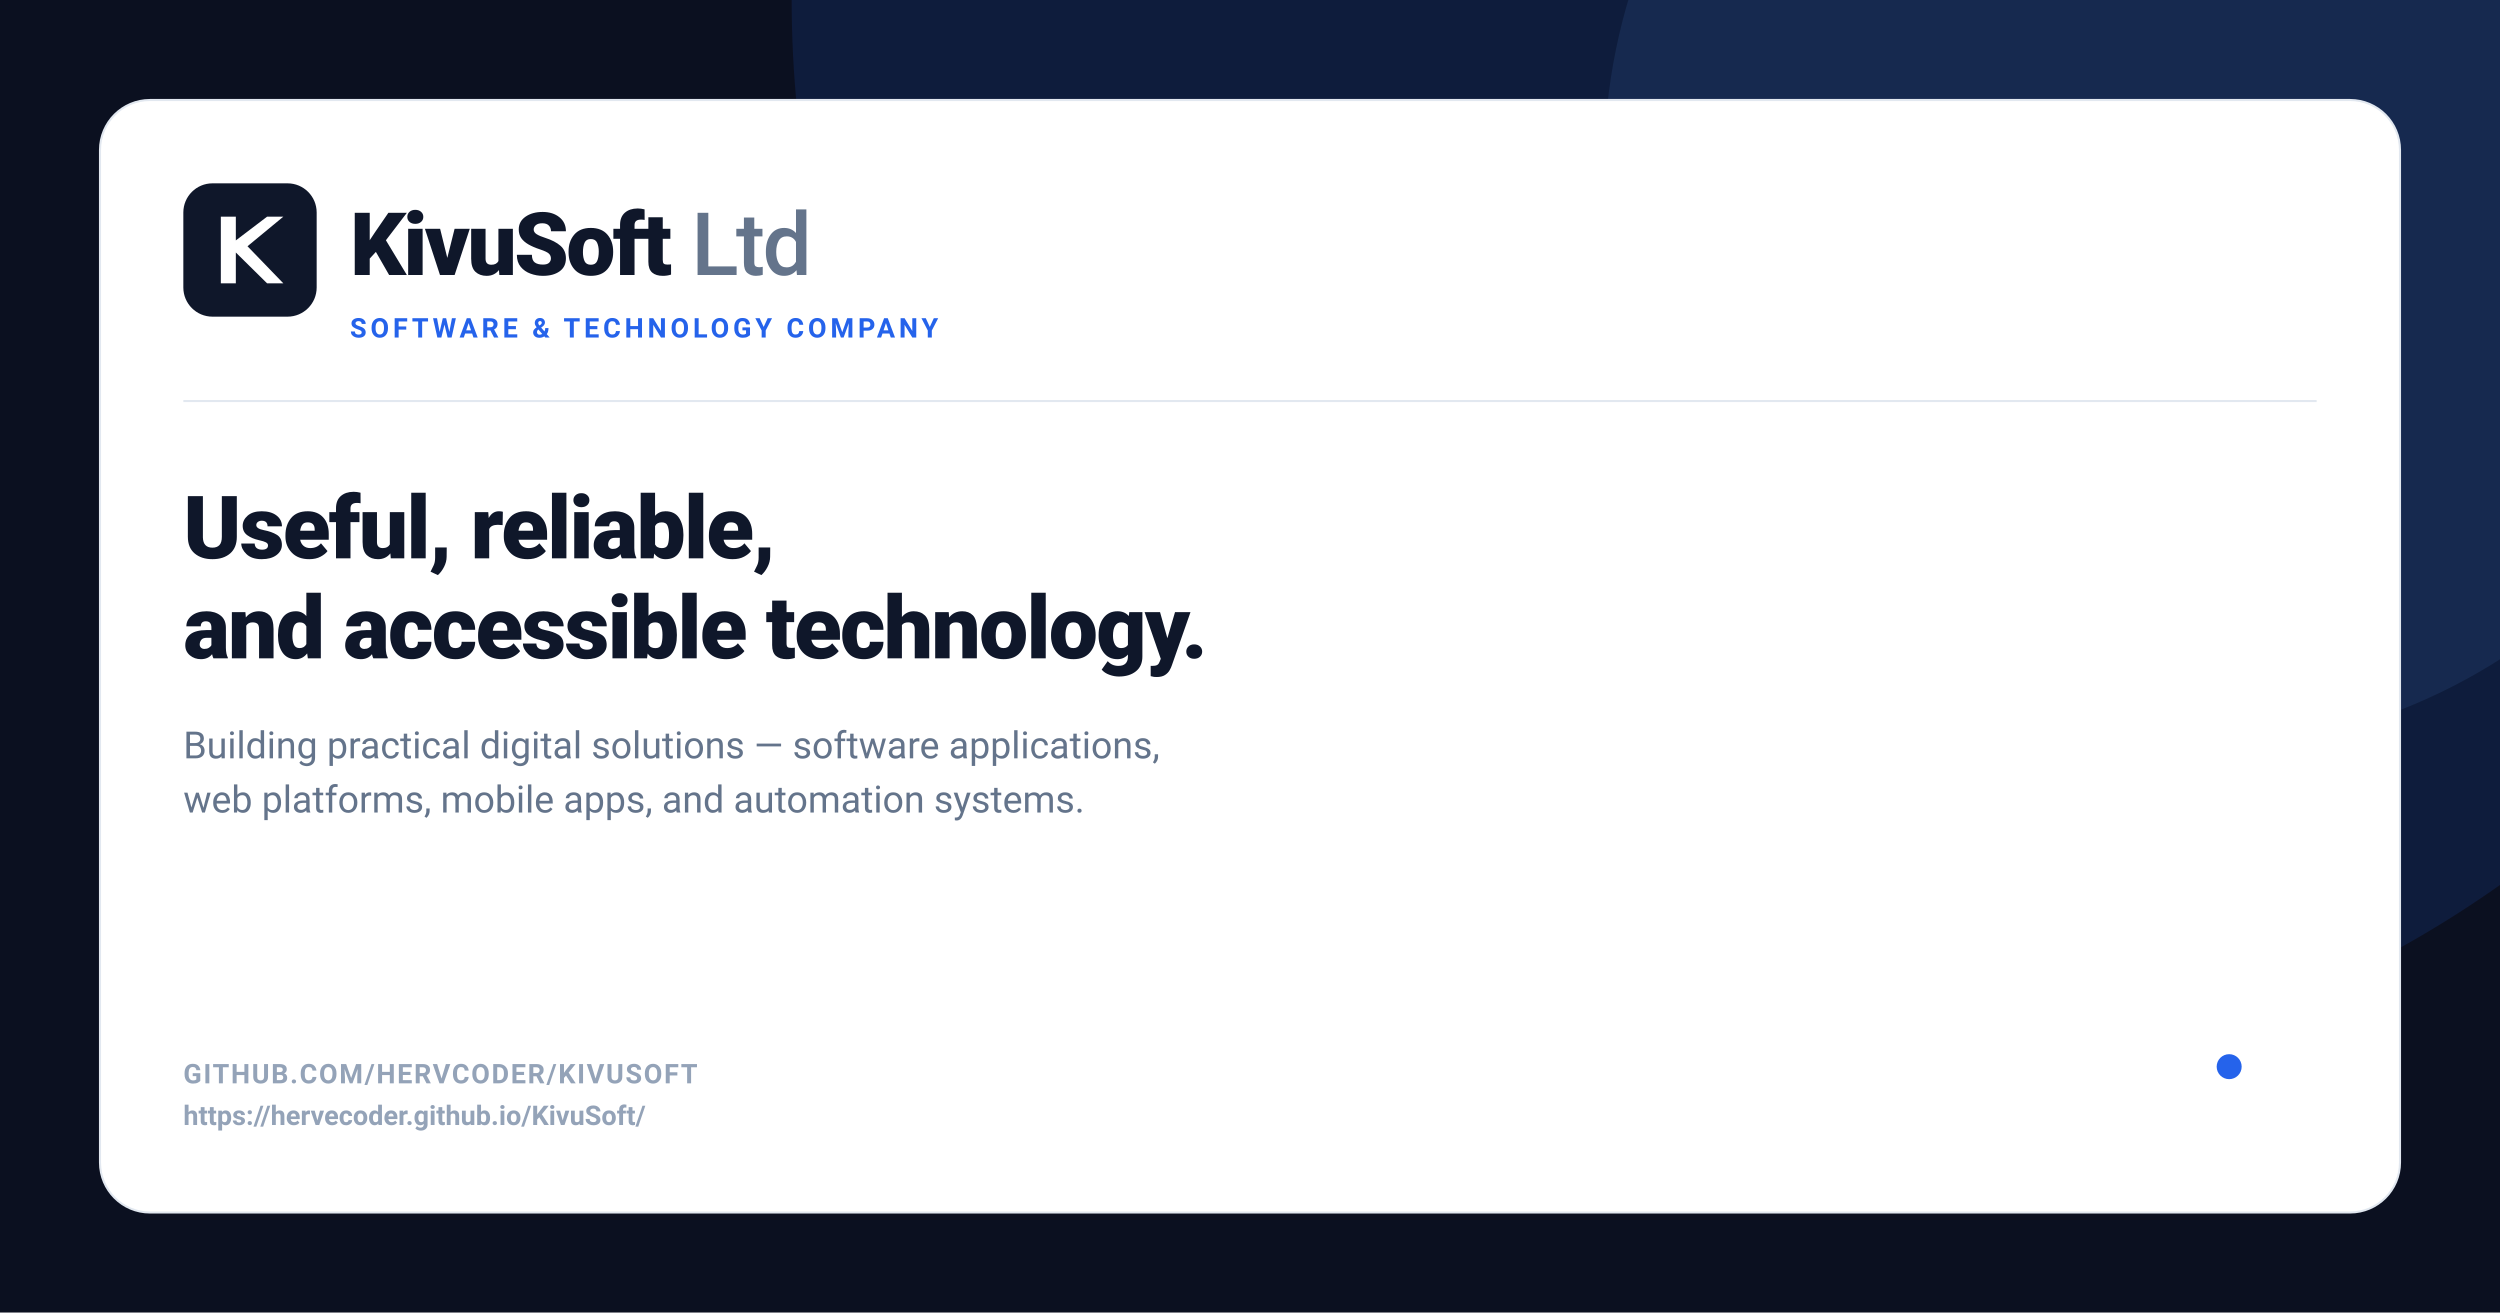
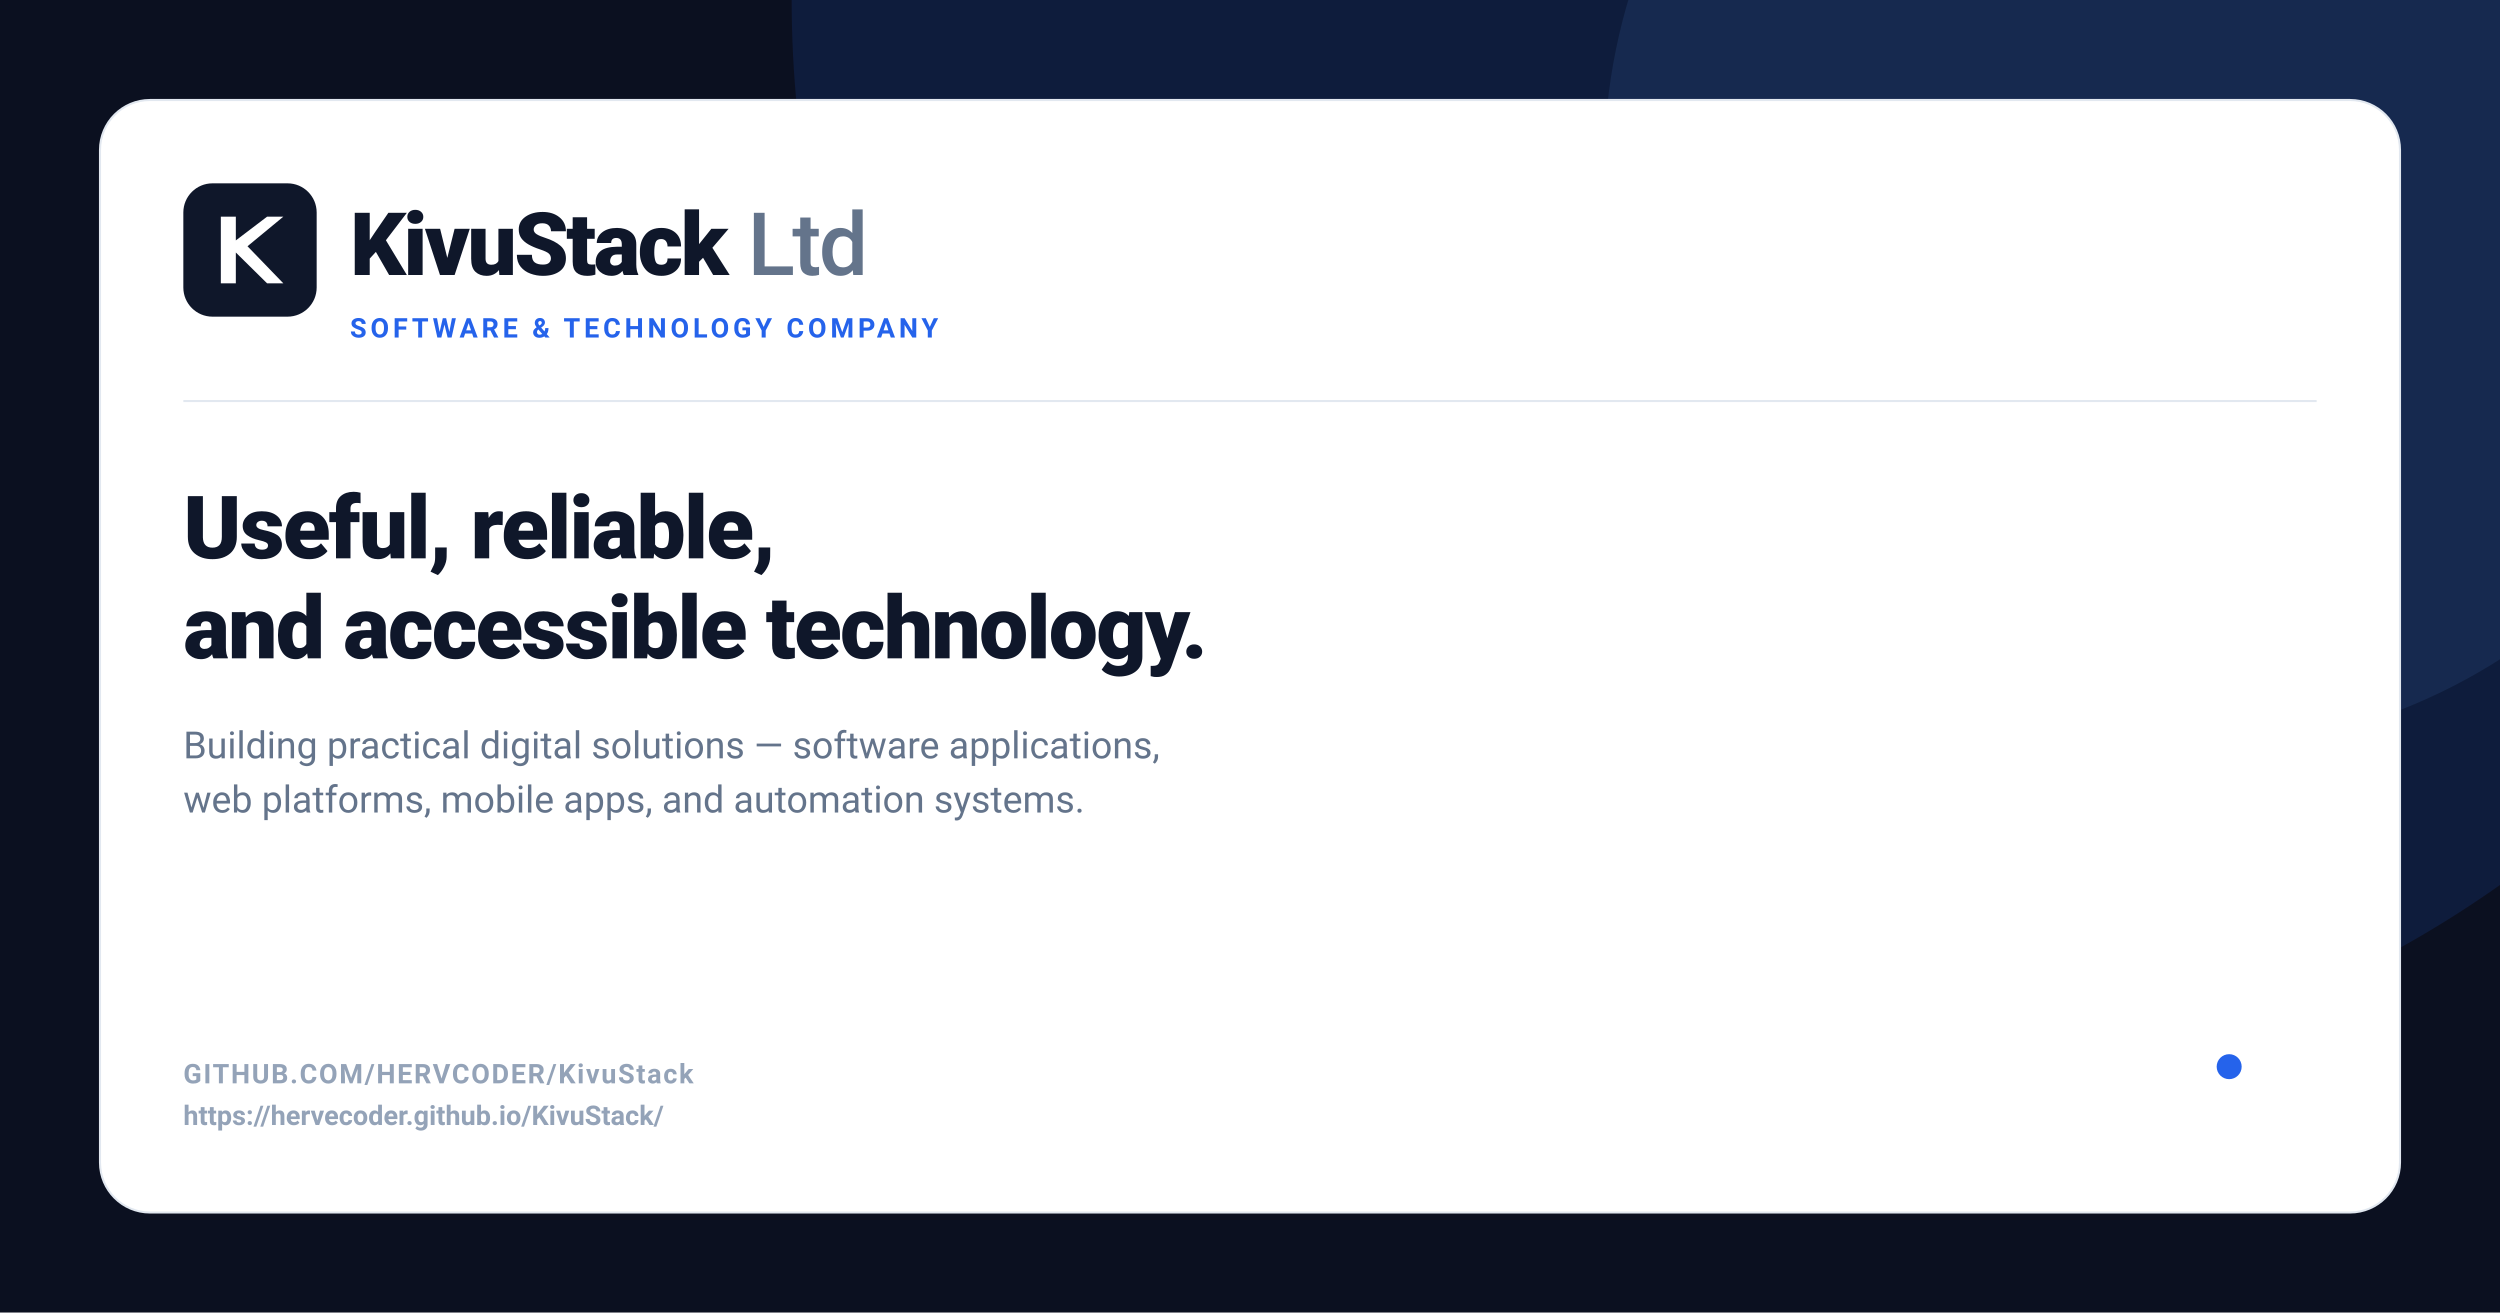
<svg xmlns="http://www.w3.org/2000/svg" viewBox="0 0 1200 630" role="img" aria-labelledby="title desc">
  <rect width="1200" height="630" fill="#0b1020" />
  <circle cx="900" cy="0" r="520" fill="#2563eb" opacity="0.14" />
  <circle cx="1050" cy="80" r="280" fill="#60a5fa" opacity="0.10" />
  <rect x="48" y="48" width="1104" height="534" rx="24" fill="#ffffff" stroke="#e2e8f0" />
  <g transform="translate(88,88)">
    <rect width="64" height="64" rx="14" fill="#0f172a" />
    <path d="M 18 16 H 25.2 V 27.4 L 40.2 16 H 48 L 30.8 30.2 L 48 48 H 40.2 L 25.2 33.2 V 48 H 18 Z" fill="#ffffff" />
  </g>
-   <text x="168" y="132" font-family="ui-sans-system, -apple-system, BlinkMacSystemFont, 'Segoe UI', Roboto, Helvetica, Arial, sans-serif" font-size="42" font-weight="800" letter-spacing="-0.03em" fill="#0f172a">KivuSoft <tspan font-weight="500" fill="#64748b">Ltd</tspan>
+   <text x="168" y="132" font-family="ui-sans-system, -apple-system, BlinkMacSystemFont, 'Segoe UI', Roboto, Helvetica, Arial, sans-serif" font-size="42" font-weight="800" letter-spacing="-0.03em" fill="#0f172a">KivuStack <tspan font-weight="500" fill="#64748b">Ltd</tspan>
  </text>
  <text x="168" y="162" font-family="ui-sans-system, -apple-system, BlinkMacSystemFont, 'Segoe UI', Roboto, Helvetica, Arial, sans-serif" font-size="13" font-weight="700" letter-spacing="0.14em" fill="#2563eb">SOFTWARE &amp; TECHNOLOGY COMPANY</text>
  <rect x="88" y="192" width="1024" height="1" fill="#e2e8f0" />
  <text x="88" y="268" font-family="ui-sans-system, -apple-system, BlinkMacSystemFont, 'Segoe UI', Roboto, Helvetica, Arial, sans-serif" font-size="42" font-weight="800" letter-spacing="-0.02em" fill="#0f172a">Useful, reliable,</text>
  <text x="88" y="316" font-family="ui-sans-system, -apple-system, BlinkMacSystemFont, 'Segoe UI', Roboto, Helvetica, Arial, sans-serif" font-size="42" font-weight="800" letter-spacing="-0.02em" fill="#0f172a">and accessible technology.</text>
  <text x="88" y="364" font-family="ui-sans-system, -apple-system, BlinkMacSystemFont, 'Segoe UI', Roboto, Helvetica, Arial, sans-serif" font-size="18" font-weight="400" fill="#64748b">Building practical digital solutions — software applications,</text>
  <text x="88" y="390" font-family="ui-sans-system, -apple-system, BlinkMacSystemFont, 'Segoe UI', Roboto, Helvetica, Arial, sans-serif" font-size="18" font-weight="400" fill="#64748b">web platforms, mobile apps, and automation systems.</text>
-   <text x="88" y="520" font-family="ui-sans-system, -apple-system, BlinkMacSystemFont, 'Segoe UI', Roboto, Helvetica, Arial, sans-serif" font-size="13" font-weight="600" letter-spacing="0.06em" fill="#94a3b8">GITHUB.COM/HERVCODER/KIVUSOFT</text>
-   <text x="88" y="540" font-family="ui-sans-system, -apple-system, BlinkMacSystemFont, 'Segoe UI', Roboto, Helvetica, Arial, sans-serif" font-size="13" font-weight="600" fill="#94a3b8">https://hervecoder.github.io/KivuSoft/</text>
+   <text x="88" y="520" font-family="ui-sans-system, -apple-system, BlinkMacSystemFont, 'Segoe UI', Roboto, Helvetica, Arial, sans-serif" font-size="13" font-weight="600" letter-spacing="0.06em" fill="#94a3b8">GITHUB.COM/HERVCODER/KivuStack</text>
+   <text x="88" y="540" font-family="ui-sans-system, -apple-system, BlinkMacSystemFont, 'Segoe UI', Roboto, Helvetica, Arial, sans-serif" font-size="13" font-weight="600" fill="#94a3b8">https://hervecoder.github.io/KivuStack/</text>
  <circle cx="1070" cy="512" r="6" fill="#2563eb" />
</svg>
